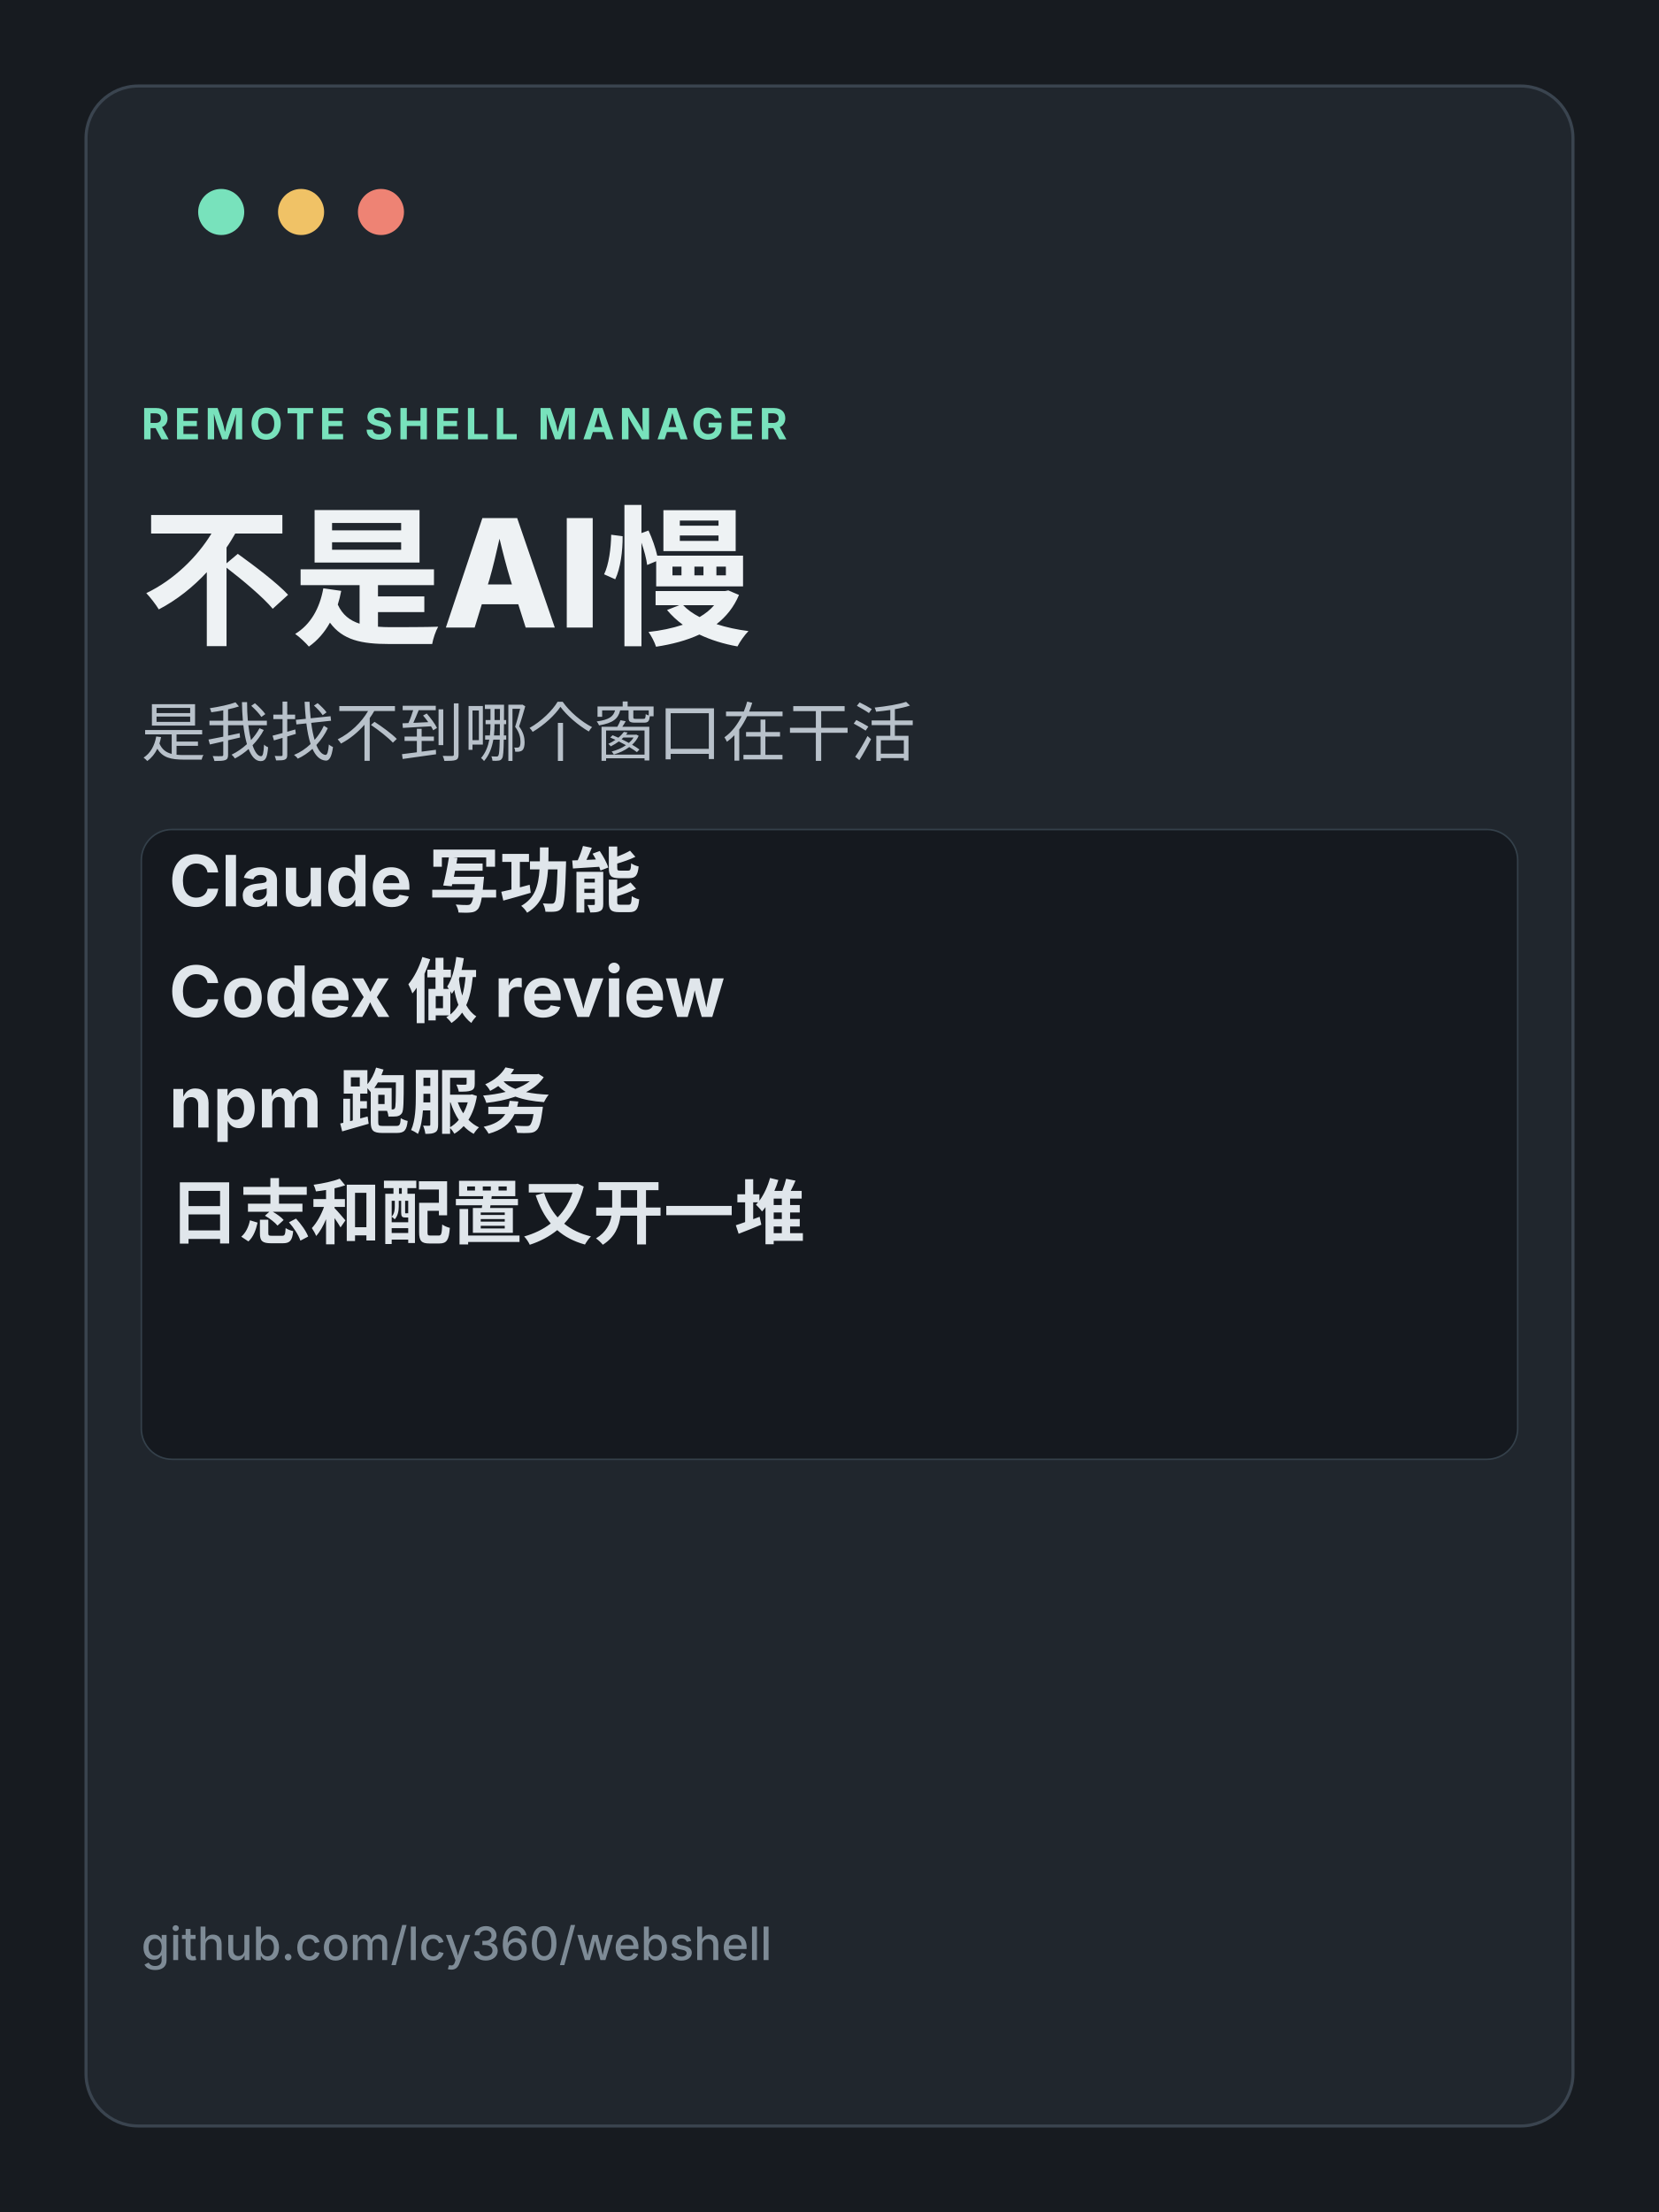
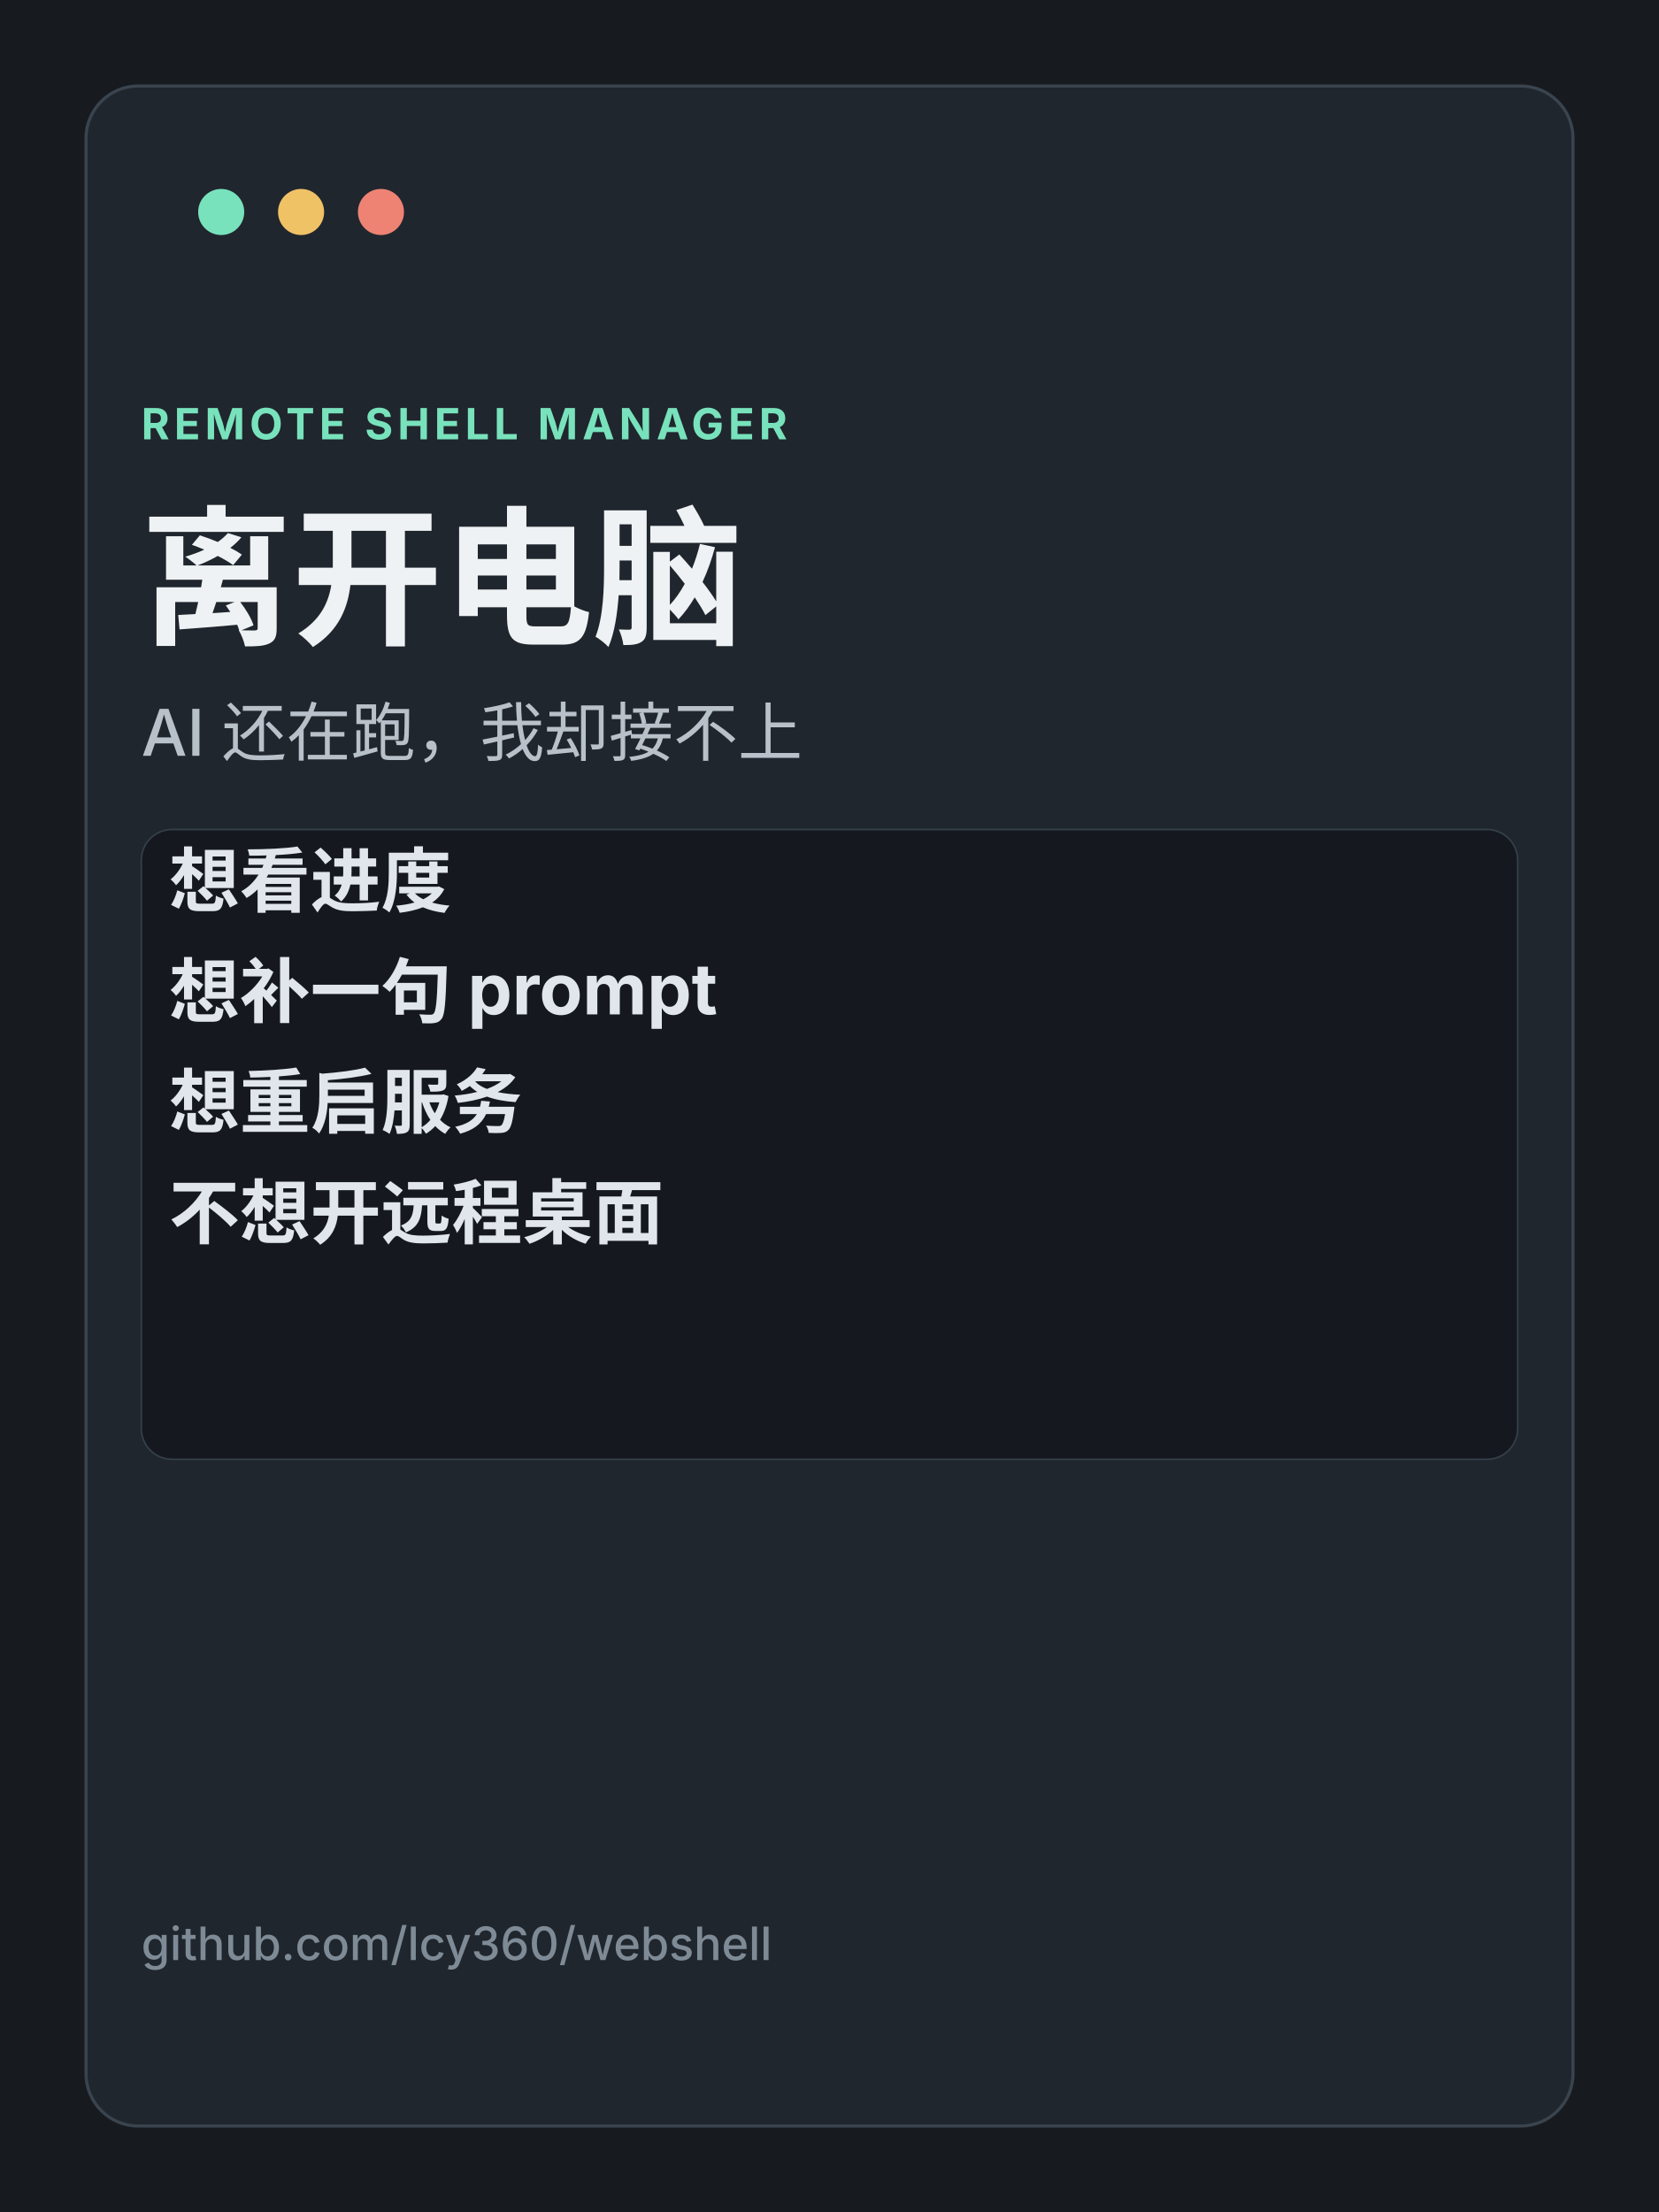
<svg xmlns="http://www.w3.org/2000/svg" width="1080" height="1440" viewBox="0 0 1080 1440">
  <rect width="1080" height="1440" fill="#171b20" />
  <rect x="56" y="56" width="968" height="1328" rx="34" fill="#20262d" stroke="#3a444f" stroke-width="2" />
  <circle cx="144" cy="138" r="15" fill="#78e2bc" />
  <circle cx="196" cy="138" r="15" fill="#f0c266" />
  <circle cx="248" cy="138" r="15" fill="#ee8374" />
  <text x="92" y="286" class="kicker">REMOTE SHELL MANAGER</text>
-   <text x="92" y="412" class="title">不是AI慢</text>
-   <text x="92" y="492" class="subtitle">是我找不到哪个窗口在干活</text>
+   <text x="92" y="412" class="title">离开电脑</text>
+   <text x="92" y="492" class="subtitle">AI 还在跑，我却接不上</text>
  <rect x="92" y="540" width="896" height="410" rx="20" fill="#15191f" stroke="#34404a" />
-   <text x="110" y="590" class="line">Claude 写功能</text>
-   <text x="110" y="662" class="line">Codex 做 review</text>
-   <text x="110" y="734" class="line">npm 跑服务</text>
-   <text x="110" y="806" class="line">日志和配置又开一堆</text>
+   <text x="110" y="590" class="line">想看进度</text>
+   <text x="110" y="662" class="line">想补一句 prompt</text>
+   <text x="110" y="734" class="line">想重启服务</text>
+   <text x="110" y="806" class="line">不想开远程桌面</text>
  <text x="92" y="1276" class="footer">github.com/lcy360/webshell</text>
  <style>
    text { font-family: -apple-system, BlinkMacSystemFont, "PingFang SC", "Hiragino Sans GB", "Segoe UI", sans-serif; }
    .kicker { fill: #78e2bc; font-size: 28px; font-weight: 700; letter-spacing: 3px; }
    .title { fill: #eef2f4; font-size: 98px; font-weight: 800; letter-spacing: 0; }
    .subtitle { fill: #b8c1ca; font-size: 42px; font-weight: 520; letter-spacing: 0; }
    .line { fill: #e0e6eb; font-size: 46px; font-weight: 650; letter-spacing: 0; }
    .code { fill: #d7dee5; font-size: 30px; font-family: Menlo, Monaco, Consolas, monospace; letter-spacing: 0; }
    .footer { fill: #7e8b96; font-size: 30px; font-weight: 520; letter-spacing: 0; }
  </style>
</svg>
